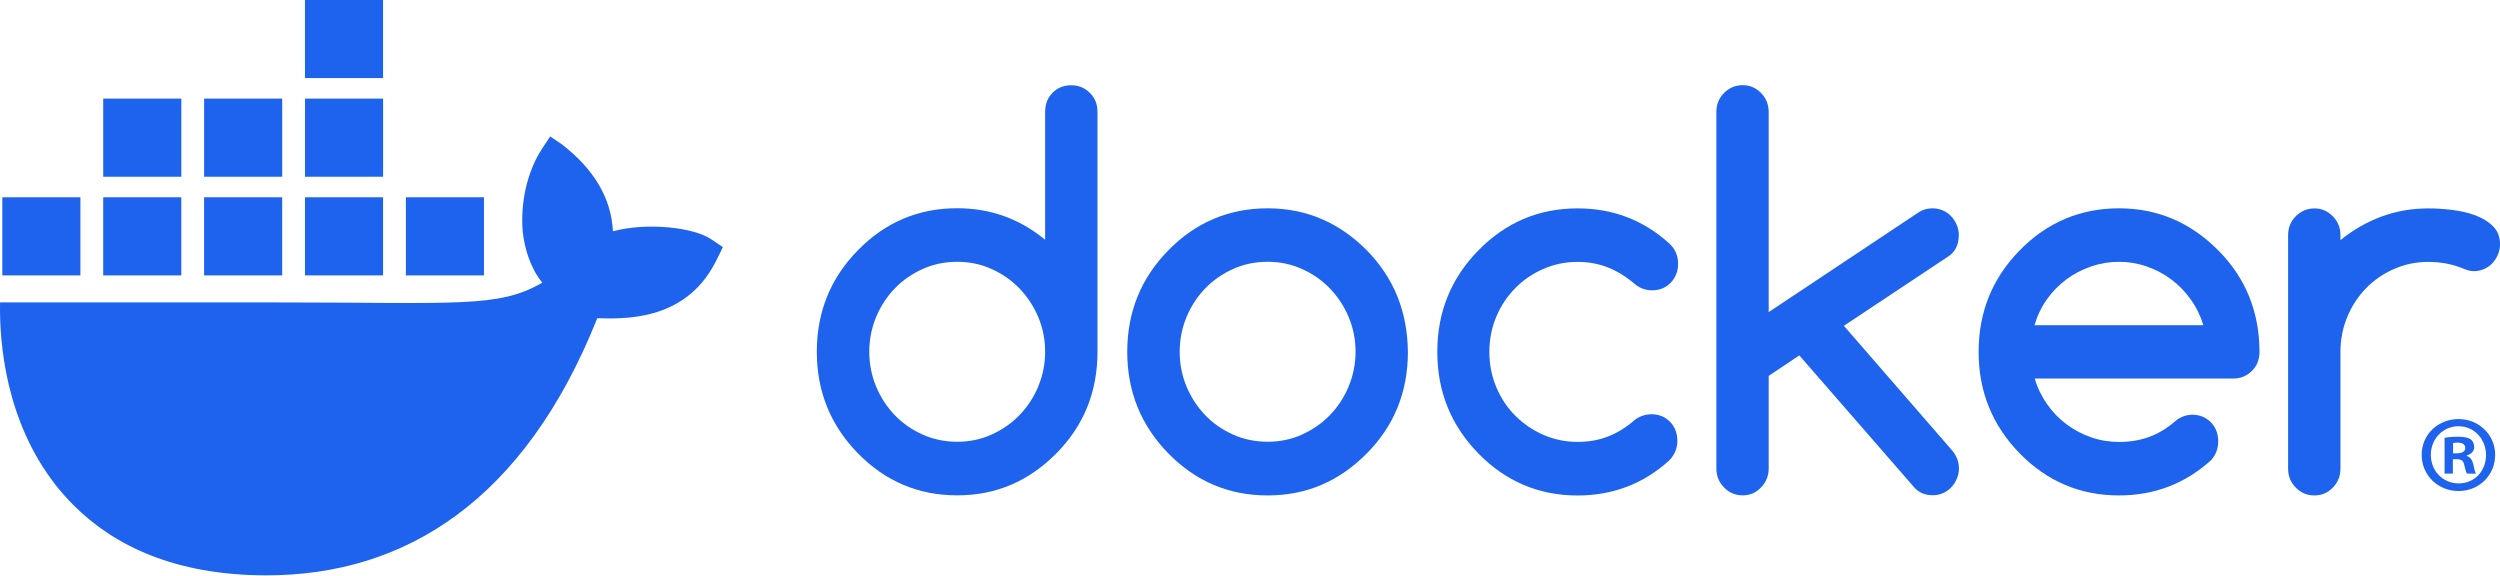
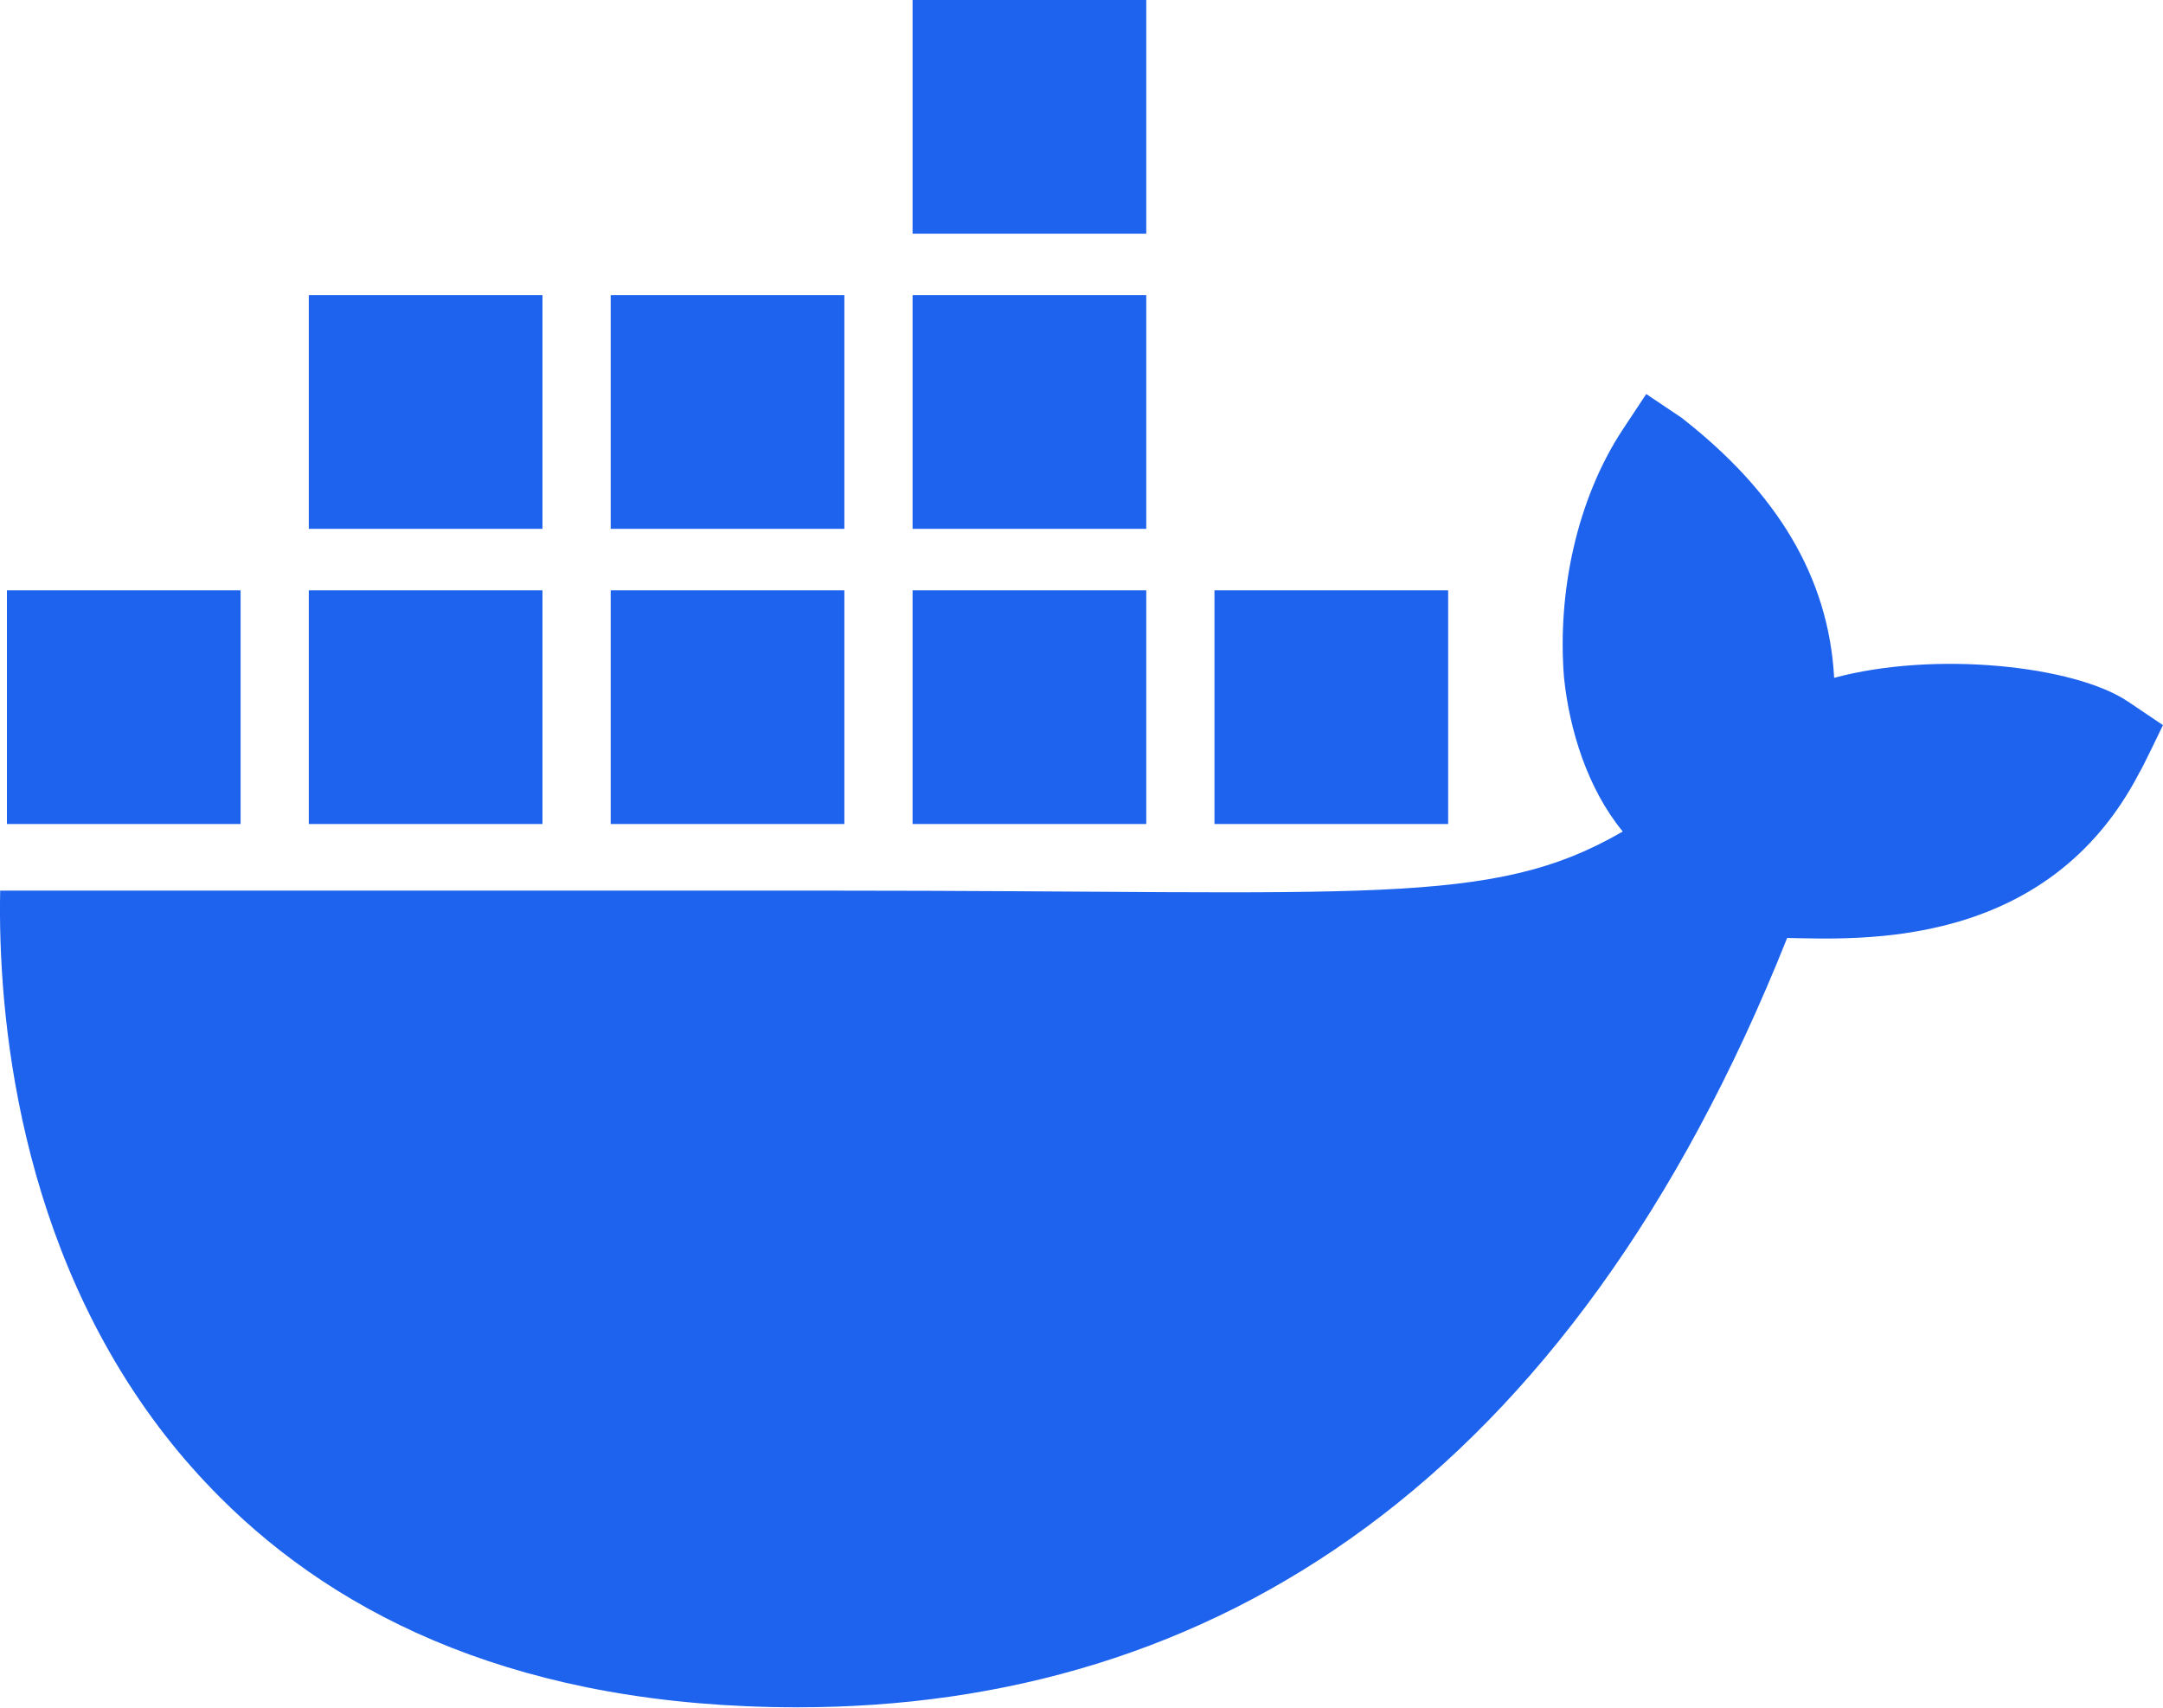
- <svg xmlns="http://www.w3.org/2000/svg" class="docker_logo " id="Layer_1" data-name="Layer 1" viewBox="0 0 2334.44 537.22" width="2334.44" height="537.22">
+ <svg xmlns="http://www.w3.org/2000/svg" id="Layer_1" data-name="Layer 1" viewBox="0 0 756.26 596.9">
  <defs>
-     <style>.cls-1 { fill: #1d63ed; stroke-width: 0px; }</style>
+     <style>
+       .cls-1 {
+         fill: #1d63ed;
+         stroke-width: 0px;
+       }
+     </style>
  </defs>
-   <path class="cls-1" d="m664.01,223.35c-16.55-11.14-60.03-15.89-91.64-7.38-1.7-31.49-17.94-58.03-47.65-81.17l-10.99-7.38-7.33,11.07c-14.4,21.86-20.47,51-18.33,77.49,1.7,16.32,7.37,34.66,18.33,47.97-41.15,23.87-79.07,18.45-247.03,18.45H.06c-.76,37.93,5.34,110.88,51.73,170.27,5.12,6.56,10.74,12.91,16.84,19.02,37.72,37.77,94.71,65.47,179.93,65.54,130,.12,241.39-70.16,309.15-240.07,22.3.37,81.15,3.99,109.95-51.66.7-.94,7.33-14.76,7.33-14.76l-10.98-7.38Zm-494.72-39.14h-72.92v72.92h72.92v-72.92Zm94.21,0h-72.92v72.92h72.92v-72.92Zm94.21,0h-72.92v72.92h72.92v-72.92Zm94.21,0h-72.92v72.92h72.92v-72.92Zm-376.82,0H2.16v72.92h72.92v-72.92Zm94.21-92.11h-72.92v72.92h72.92v-72.92Zm94.21,0h-72.92v72.92h72.92v-72.92Zm94.21,0h-72.92v72.92h72.92v-72.92ZM357.7,0h-72.92v72.92h72.92V0Z" fill="#1D63ED" stroke-width="0px" />
-   <g>
-     <path class="cls-1" d="m2329.93,424.7c0,18.94-14.87,33.81-34.21,33.81s-34.42-14.87-34.42-33.81,15.27-33.4,34.42-33.4,34.21,14.87,34.21,33.4Zm-60.08,0c0,14.87,11,26.68,26.07,26.68s25.46-11.81,25.46-26.47-10.8-26.89-25.65-26.89-25.87,12.02-25.87,26.68Zm20.58,17.52h-7.74v-33.4c3.04-.61,7.33-1.02,12.82-1.02,6.32,0,9.16,1.02,11.61,2.45,1.84,1.42,3.26,4.07,3.26,7.33,0,3.67-2.85,6.52-6.91,7.74v.41c3.24,1.21,5.08,3.66,6.1,8.14,1.01,5.09,1.62,7.13,2.45,8.35h-8.35c-1.02-1.22-1.64-4.27-2.65-8.15-.61-3.66-2.65-5.29-6.93-5.29h-3.66v13.45Zm.2-18.94h3.66c4.28,0,7.74-1.42,7.74-4.88,0-3.06-2.23-5.11-7.13-5.11-2.03,0-3.46.21-4.27.43v9.56Z" fill="#1D63ED" stroke-width="0px" />
-     <path class="cls-1" d="m1017.65,86.68c-4.79-4.68-10.54-7.06-17.43-7.06s-12.81,2.38-17.42,7.06c-4.62,4.68-6.88,10.68-6.88,17.83v119.4c-23.7-19.59-51.05-29.47-82.16-29.47-36.16,0-67.08,13.06-92.7,39.27-25.62,26.12-38.34,57.72-38.34,94.78s12.81,68.57,38.34,94.78c25.62,26.12,56.46,39.27,92.7,39.27s66.74-13.06,92.7-39.27c25.62-25.86,38.34-57.45,38.34-94.78V104.5c0-7.15-2.35-13.15-7.15-17.83Zm-48.18,274.11v.18c-4.27,10.15-10.11,19.06-17.51,26.65-7.4,7.68-16.12,13.68-26.05,18.18-10.02,4.5-20.65,6.71-32.06,6.71s-22.3-2.21-32.32-6.71c-10.02-4.5-18.65-10.5-25.96-18.09-7.32-7.59-13.15-16.5-17.42-26.65-4.27-10.24-6.45-21.09-6.45-32.57s2.18-22.33,6.45-32.57c4.27-10.24,10.11-19.06,17.42-26.65,7.32-7.59,16.03-13.59,25.96-18.09,10.02-4.5,20.74-6.71,32.32-6.71s22.04,2.21,32.06,6.71c10.02,4.5,18.65,10.5,26.05,18.18,7.4,7.68,13.24,16.59,17.51,26.65,4.27,10.15,6.45,20.92,6.45,32.39s-2.18,22.33-6.45,32.39Z" fill="#1D63ED" stroke-width="0px" />
-     <path class="cls-1" d="m2100.26,277.04c-6.36-15.89-16.05-30.27-28.76-43.16l-.17-.09c-25.88-26.12-56.82-39.27-92.7-39.27s-67.09,13.06-92.71,39.27c-25.62,26.12-38.33,57.72-38.33,94.78s12.81,68.57,38.33,94.78c25.62,26.12,56.47,39.27,92.71,39.27,32.92,0,61.41-10.85,85.64-32.56,4.69-4.94,7.06-10.94,7.06-17.92s-2.26-13.15-6.89-17.83c-4.61-4.68-10.45-7.06-17.42-7.06-6.09.18-11.5,2.21-16.11,6.27-7.32,6.35-15.25,11.21-23.87,14.39-8.63,3.18-18.04,4.77-28.31,4.77-9.07,0-17.78-1.41-26.05-4.32-8.29-2.91-16.03-6.89-22.92-12.09-6.98-5.21-12.98-11.38-18.12-18.71-5.14-7.24-9.06-15.27-11.67-24.09h185.32c6.87,0,12.62-2.38,17.42-7.06,4.8-4.68,7.15-10.68,7.15-17.83,0-18.53-3.24-35.74-9.58-51.54Zm-200.48,26.65c2.53-8.74,6.36-16.77,11.5-24.09,5.15-7.24,11.24-13.5,18.21-18.71,7.06-5.21,14.72-9.18,23.17-12.09,8.44-2.91,17.06-4.32,25.97-4.32s17.51,1.41,25.86,4.32c8.37,2.91,16.05,6.88,22.92,12.09,6.98,5.21,13.07,11.38,18.21,18.71,5.22,7.24,9.16,15.27,11.86,24.09h-157.71Z" fill="#1D63ED" stroke-width="0px" />
-     <path class="cls-1" d="m2327.99,211.29c-4.36-4.32-9.85-7.68-16.47-10.15-6.62-2.47-13.85-4.15-21.78-5.12-7.84-.97-15.25-1.41-22.12-1.41-15.61,0-30.24,2.56-44,7.68-13.77,5.12-26.49,12.44-38.17,21.97v-4.76c0-6.88-2.35-12.71-7.15-17.56-4.78-4.85-10.45-7.32-17.15-7.32s-12.64,2.47-17.42,7.32c-4.8,4.85-7.15,10.77-7.15,17.56v218.25c0,6.88,2.35,12.71,7.15,17.56,4.78,4.85,10.53,7.32,17.42,7.32s12.45-2.47,17.15-7.32c4.8-4.85,7.15-10.77,7.15-17.56v-109.17c0-11.65,2.18-22.59,6.45-32.83,4.27-10.24,10.11-19.06,17.51-26.65,7.42-7.59,16.13-13.59,26.05-17.92,10.02-4.41,20.66-6.62,32.08-6.62s22.2,2.03,32.06,6c3.91,1.77,7.32,2.65,10.28,2.65,3.4,0,6.62-.62,9.58-1.94,2.96-1.32,5.58-3.09,7.76-5.38,2.18-2.29,3.91-4.94,5.22-8.03,1.31-3,2.01-6.27,2.01-9.8,0-6.88-2.18-12.44-6.53-16.77h.08Z" fill="#1D63ED" stroke-width="0px" />
-     <path class="cls-1" d="m1304.98,277.12c-6.36-15.8-15.86-30.27-28.66-43.33-25.87-26.12-56.8-39.27-92.7-39.27s-67.08,13.06-92.7,39.27c-25.62,26.12-38.33,57.72-38.33,94.78s12.81,68.57,38.33,94.78c25.62,26.12,56.46,39.27,92.7,39.27s66.74-13.06,92.7-39.27c25.62-25.86,38.34-57.45,38.34-94.78-.18-18.53-3.4-35.65-9.67-51.45Zm-45.65,83.66v.18c-4.27,10.15-10.11,19.06-17.51,26.65-7.4,7.68-16.12,13.68-26.05,18.18-9.93,4.5-20.65,6.71-32.06,6.71s-22.3-2.21-32.32-6.71c-10.02-4.5-18.65-10.5-25.96-18.09-7.32-7.59-13.15-16.5-17.42-26.65-4.27-10.24-6.45-21.09-6.45-32.57s2.18-22.33,6.45-32.57c4.27-10.24,10.11-19.06,17.42-26.65,7.32-7.59,16.03-13.59,25.96-18.09,10.02-4.5,20.74-6.71,32.32-6.71s22.04,2.21,32.06,6.71c10.02,4.5,18.65,10.5,26.05,18.18,7.4,7.68,13.24,16.59,17.51,26.65,4.27,10.15,6.45,20.92,6.45,32.39s-2.18,22.33-6.45,32.39Z" fill="#1D63ED" stroke-width="0px" />
-     <path class="cls-1" d="m1829.11,219.41c0-3.35-.7-6.53-2-9.53-1.31-3-3.05-5.73-5.23-8.03-2.18-2.29-4.79-4.15-7.75-5.38-2.96-1.23-6.18-1.94-9.58-1.94-4.88,0-9.24,1.24-13.07,3.8l-139.92,93.11V104.68c0-7.06-2.35-12.97-7.14-17.83-4.79-4.85-10.45-7.32-17.16-7.32s-12.63,2.47-17.43,7.32c-4.79,4.85-7.14,10.77-7.14,17.83v332.71c0,6.88,2.35,12.8,7.14,17.74,4.79,4.94,10.54,7.41,17.43,7.41s12.46-2.47,17.16-7.41c4.79-4.94,7.14-10.86,7.14-17.74v-86.4l28.58-19.15,108.12,124.17c4.36,4.32,9.85,6.44,16.38,6.44,3.4,0,6.62-.62,9.58-1.94,2.96-1.24,5.58-3.09,7.75-5.38,2.18-2.29,3.92-4.94,5.23-8.03,1.31-3,2-6.27,2-9.53,0-6.53-2.26-12.36-6.8-17.47l-100.63-115.87,98.01-65.13c6.27-4.32,9.32-10.94,9.32-19.86v.18Z" fill="#1D63ED" stroke-width="0px" />
-     <path class="cls-1" d="m1414.85,269.09c7.49-7.59,16.21-13.59,26.23-17.92,10.02-4.41,20.65-6.62,32.06-6.62,10.28,0,19.78,1.77,28.58,5.29,8.71,3.53,17.08,8.74,25,15.53,4.7,3.79,10.02,5.73,15.94,5.73,7.06,0,12.81-2.38,17.43-7.15,4.62-4.77,6.88-10.77,6.88-17.92s-2.79-13.77-8.45-18.88c-24.05-21.71-52.53-32.57-85.38-32.57-36.16,0-67.08,13.06-92.7,39.27-25.62,26.12-38.33,57.72-38.33,94.78s12.81,68.57,38.33,94.78c25.62,26.12,56.46,39.27,92.7,39.27,32.76,0,61.25-10.85,85.38-32.57,5.14-5.29,7.76-11.38,7.76-18.44s-2.27-13.15-6.88-17.83c-4.62-4.68-10.45-7.06-17.42-7.06-5.92.18-11.07,1.94-15.42,5.29-7.84,6.88-16.03,12-24.83,15.44-8.71,3.44-18.21,5.12-28.58,5.12-11.41,0-22.04-2.21-32.06-6.62-10.02-4.41-18.73-10.41-26.23-17.91-7.49-7.5-13.42-16.5-17.69-26.65-4.27-10.24-6.45-21.18-6.45-32.83s2.18-22.59,6.45-32.83c4.27-10.24,10.19-19.06,17.69-26.65v-.09Z" fill="#1D63ED" stroke-width="0px" />
-   </g>
+   <path class="cls-1" d="M743.96,245.25c-18.54-12.48-67.26-17.81-102.68-8.27-1.91-35.28-20.1-65.01-53.38-90.95l-12.32-8.27-8.21,12.4c-16.14,24.5-22.94,57.14-20.53,86.81,1.9,18.28,8.26,38.83,20.53,53.74-46.1,26.74-88.59,20.67-276.77,20.67H.06c-.85,42.49,5.98,124.23,57.96,190.77,5.74,7.35,12.04,14.46,18.87,21.31,42.26,42.32,106.11,73.35,201.59,73.44,145.66.13,270.46-78.6,346.37-268.97,24.98.41,90.92,4.48,123.19-57.88.79-1.05,8.21-16.54,8.21-16.54l-12.3-8.27ZM189.67,206.39h-81.7v81.7h81.7v-81.7ZM295.22,206.39h-81.7v81.7h81.7v-81.7ZM400.77,206.39h-81.7v81.7h81.7v-81.7ZM506.32,206.39h-81.7v81.7h81.7v-81.7ZM84.12,206.39H2.42v81.7h81.7v-81.7ZM189.67,103.2h-81.7v81.7h81.7v-81.7ZM295.22,103.2h-81.7v81.7h81.7v-81.7ZM400.77,103.2h-81.7v81.7h81.7v-81.7ZM400.77,0h-81.7v81.7h81.7V0Z" />
</svg>
